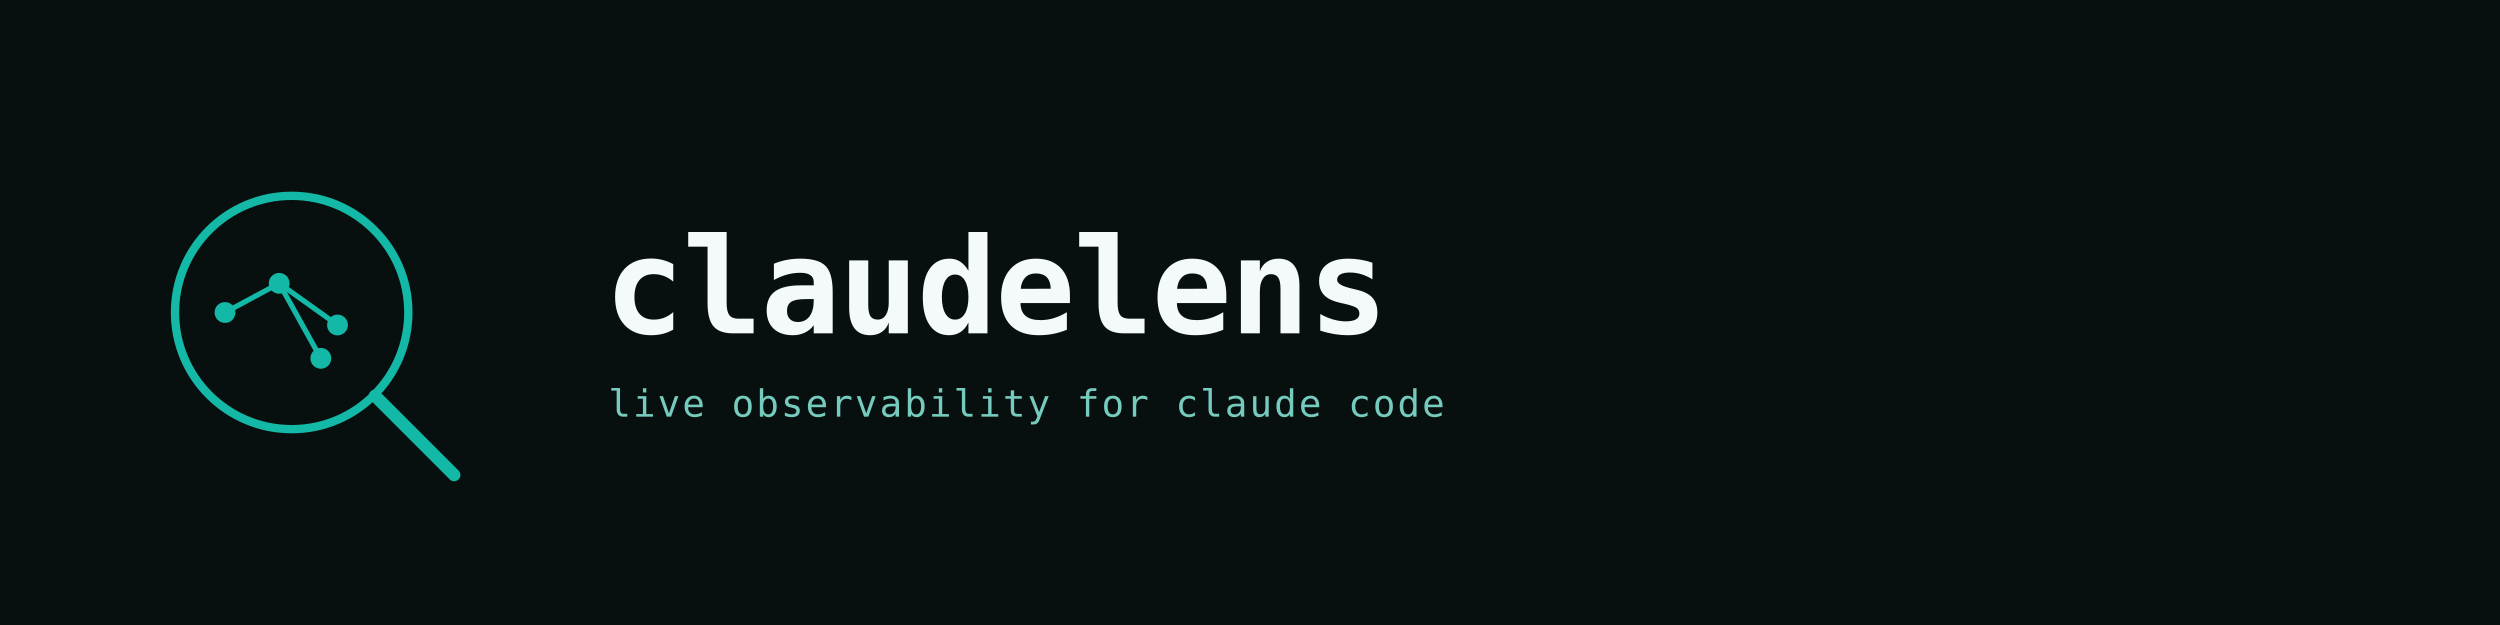
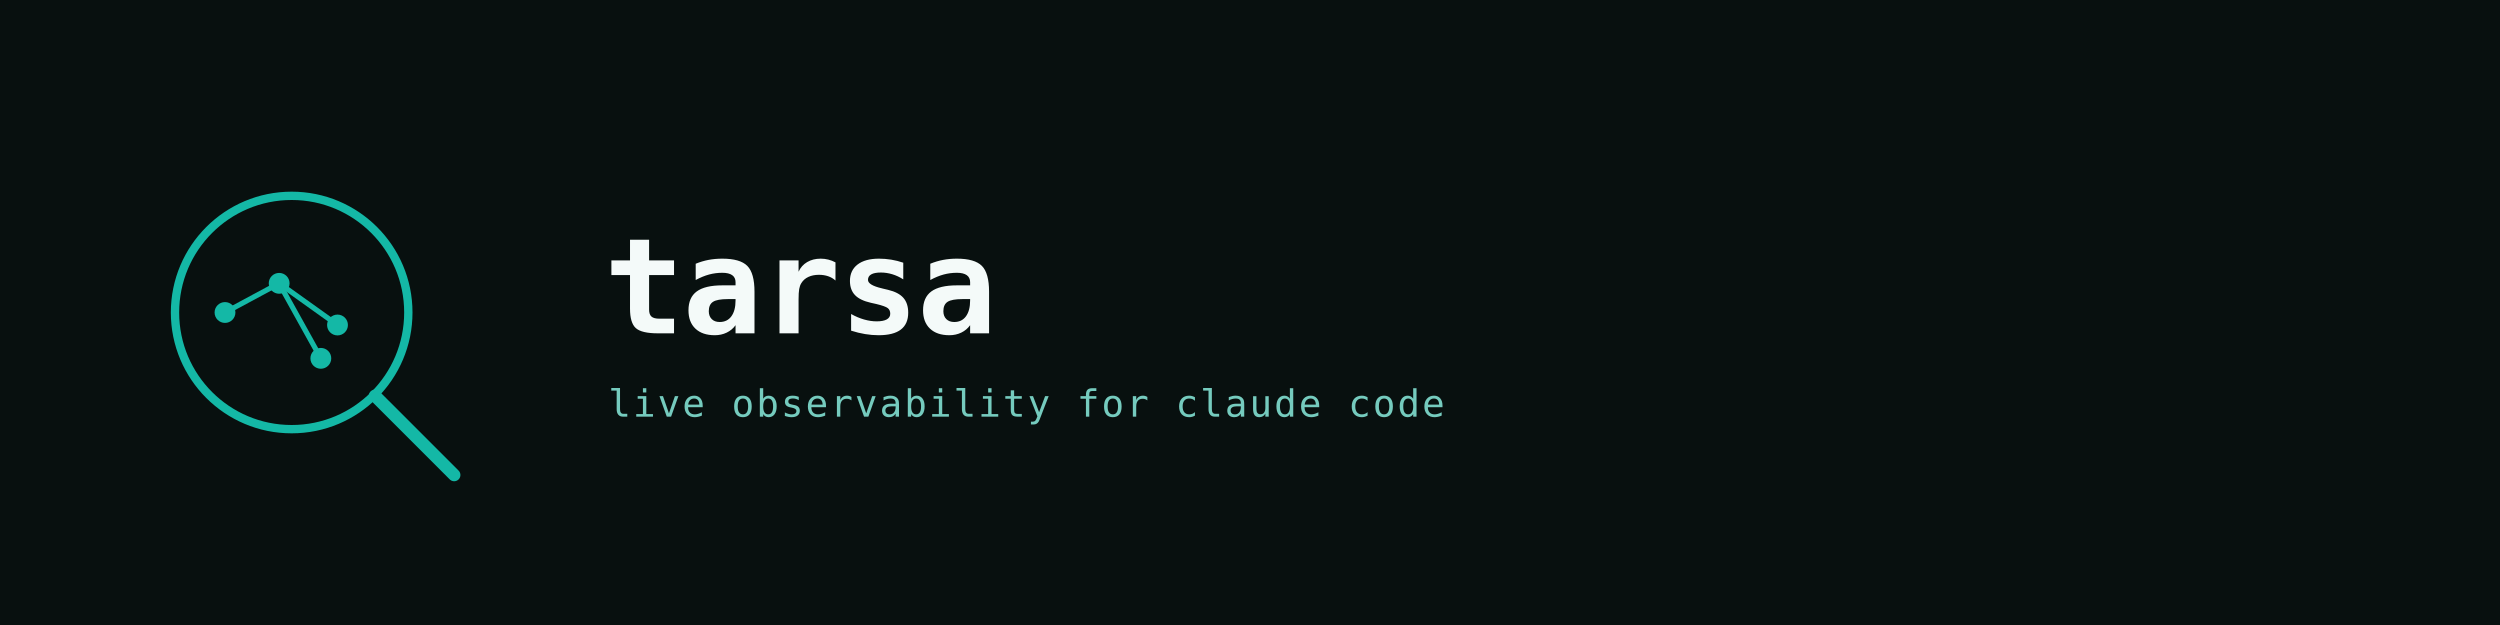
- <svg xmlns="http://www.w3.org/2000/svg" viewBox="0 0 1200 300" width="1200" height="300" role="img" aria-label="ClaudeLens — live observability for Claude Code">
+ <svg xmlns="http://www.w3.org/2000/svg" viewBox="0 0 1200 300" width="1200" height="300" role="img" aria-label="Tarsa — live observability for Claude Code">
  <defs>
    <style>
      .bg { fill: #08100f; }
      .lens { fill: none; stroke: #14b8a6; stroke-width: 4; }
      .handle { stroke: #14b8a6; stroke-width: 6; stroke-linecap: round; }
      .node { fill: #14b8a6; }
      .edge { stroke: #14b8a6; stroke-width: 2.5; stroke-linecap: round; }
      .word { fill: #f4faf9; font: 600 64px "Geist Mono", "JetBrains Mono", ui-monospace, monospace; letter-spacing: -1px; }
      .tag  { fill: #75cbbe; font: 400 18px "Geist Mono", "JetBrains Mono", ui-monospace, monospace; letter-spacing: 1px; }
    </style>
  </defs>
  <rect class="bg" width="1200" height="300" />
  <g transform="translate(140 150)">
    <circle class="lens" r="56" />
    <line class="handle" x1="40" y1="40" x2="78" y2="78" />
    <g class="edge">
      <line x1="-32" y1="0" x2="-6" y2="-14" />
      <line x1="-6" y1="-14" x2="22" y2="6" />
      <line x1="-6" y1="-14" x2="14" y2="22" />
    </g>
    <g class="node">
      <circle cx="-32" cy="0" r="5" />
      <circle cx="-6" cy="-14" r="5" />
      <circle cx="22" cy="6" r="5" />
      <circle cx="14" cy="22" r="5" />
    </g>
  </g>
-   <text class="word" x="290" y="160">claudelens</text>
+   <text class="word" x="290" y="160">tarsa</text>
  <text class="tag" x="292" y="200">live observability for claude code</text>
</svg>
